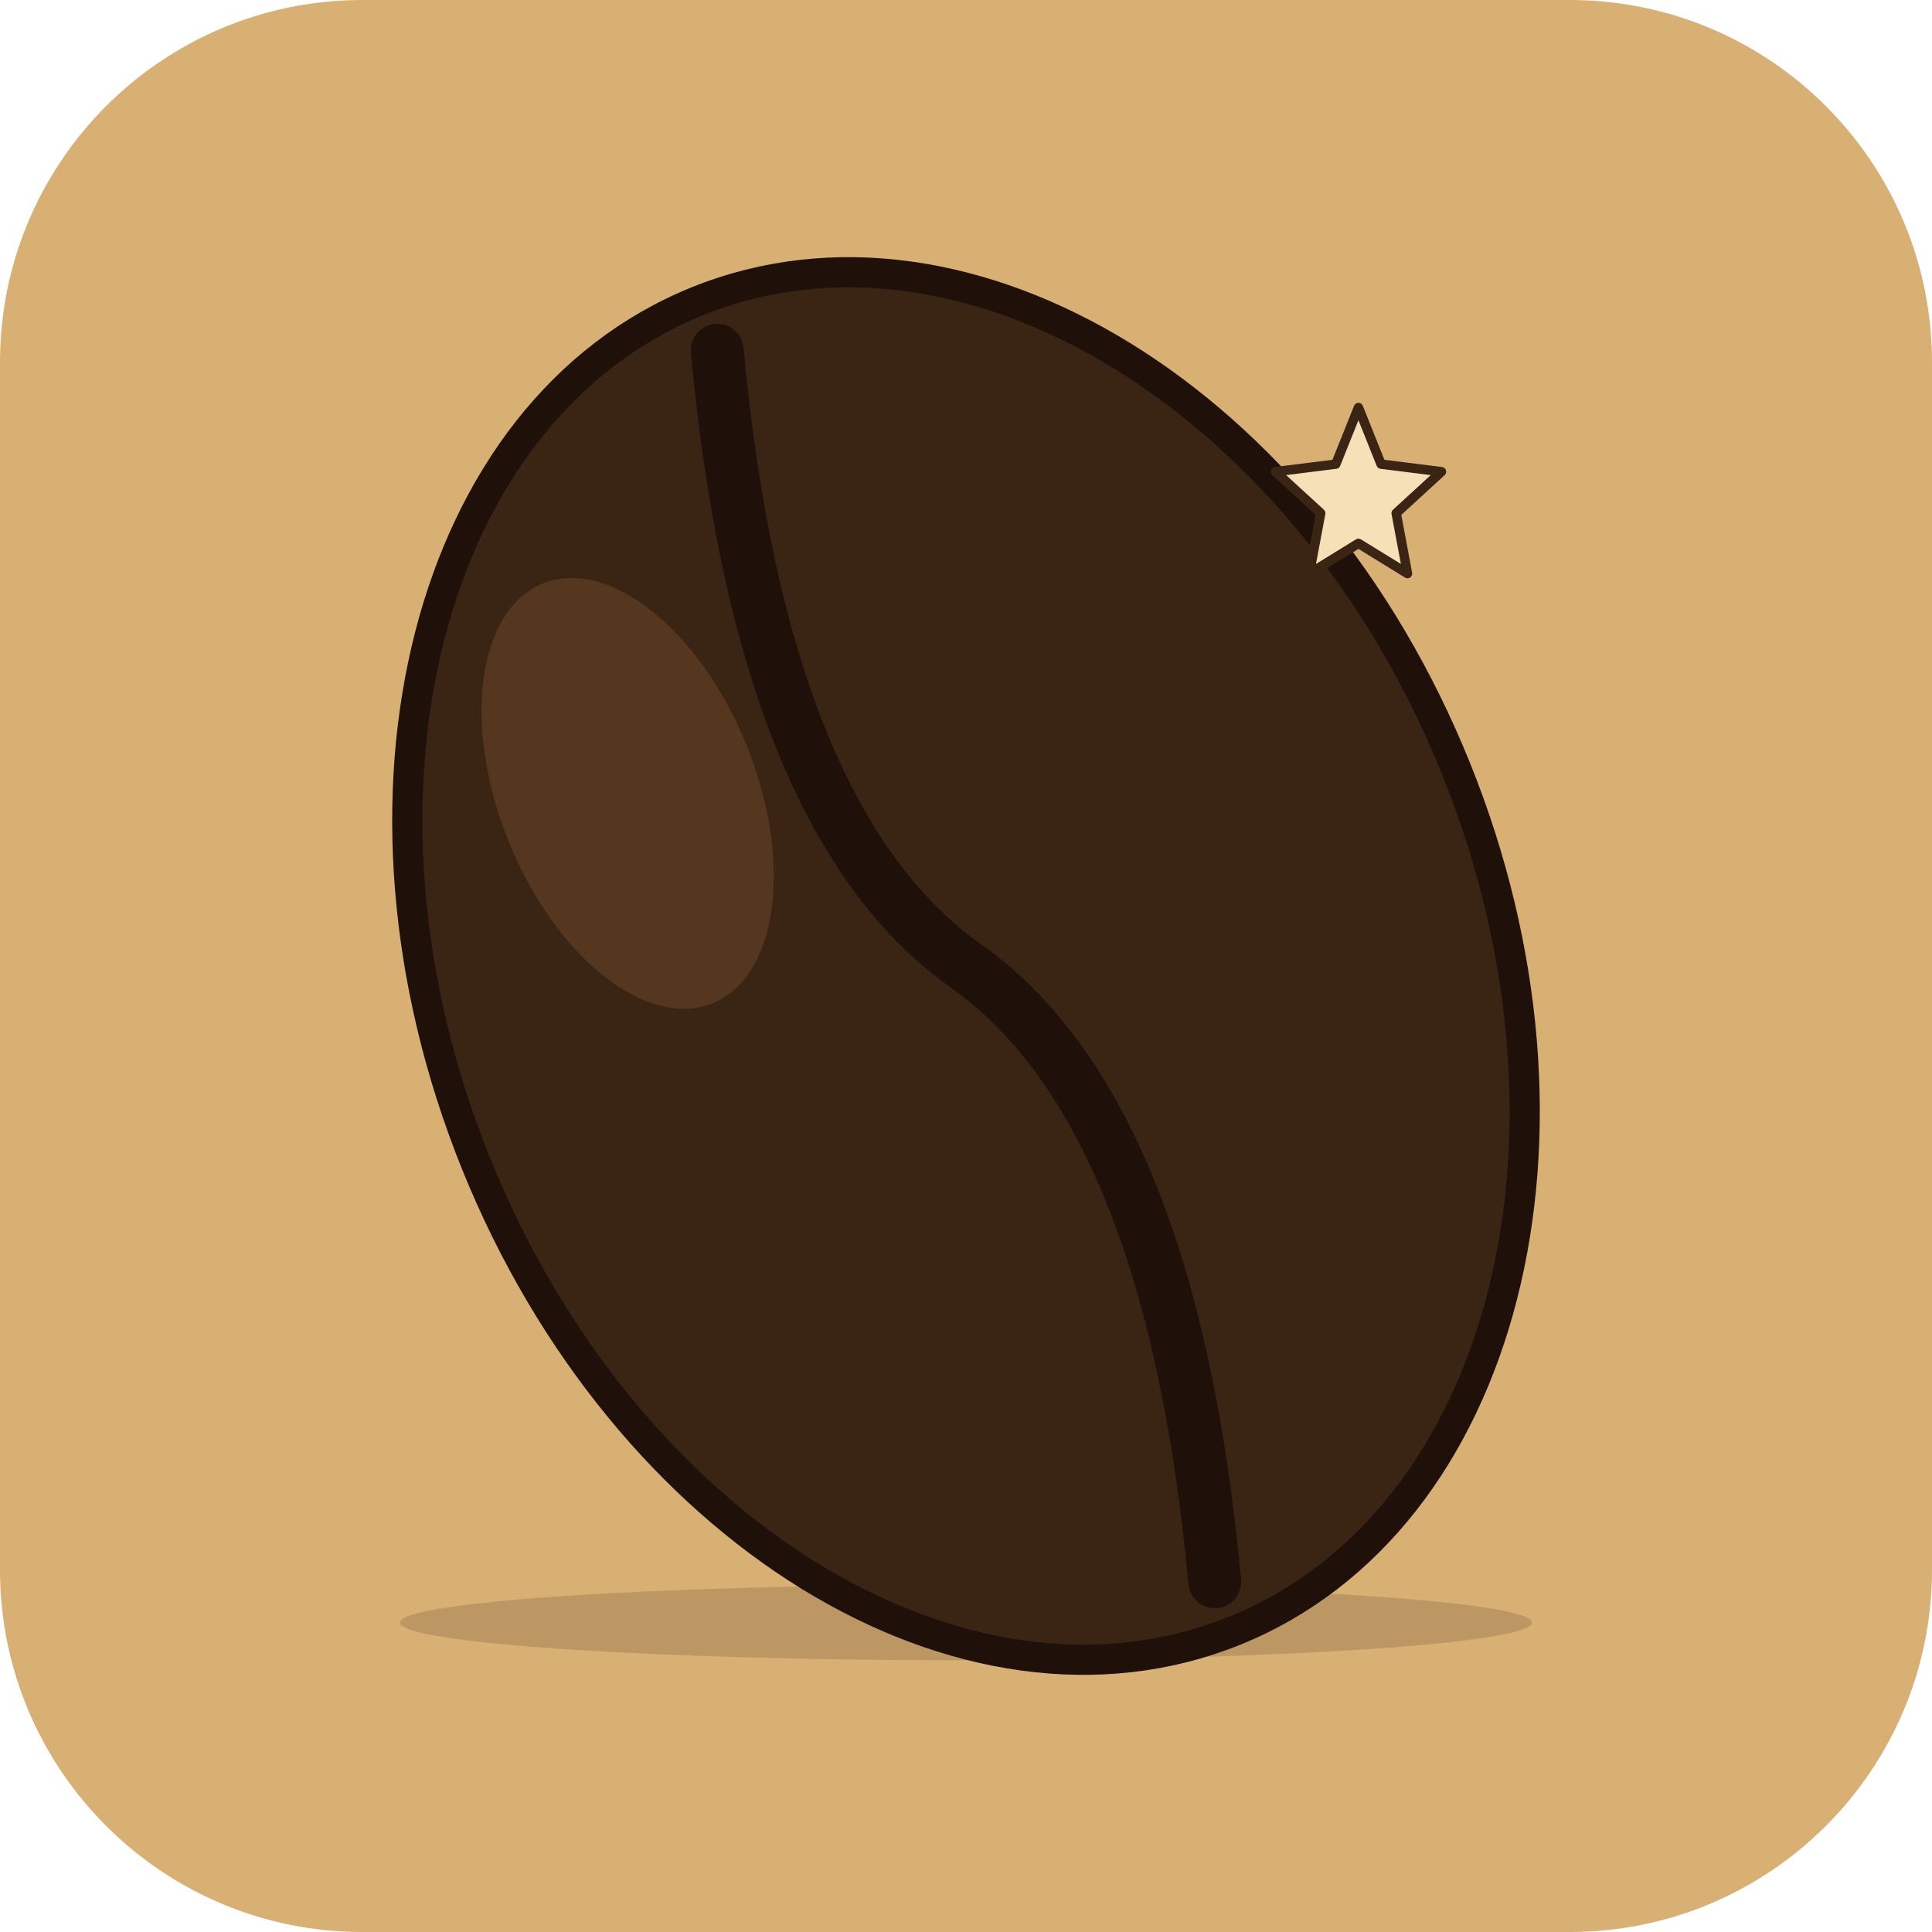
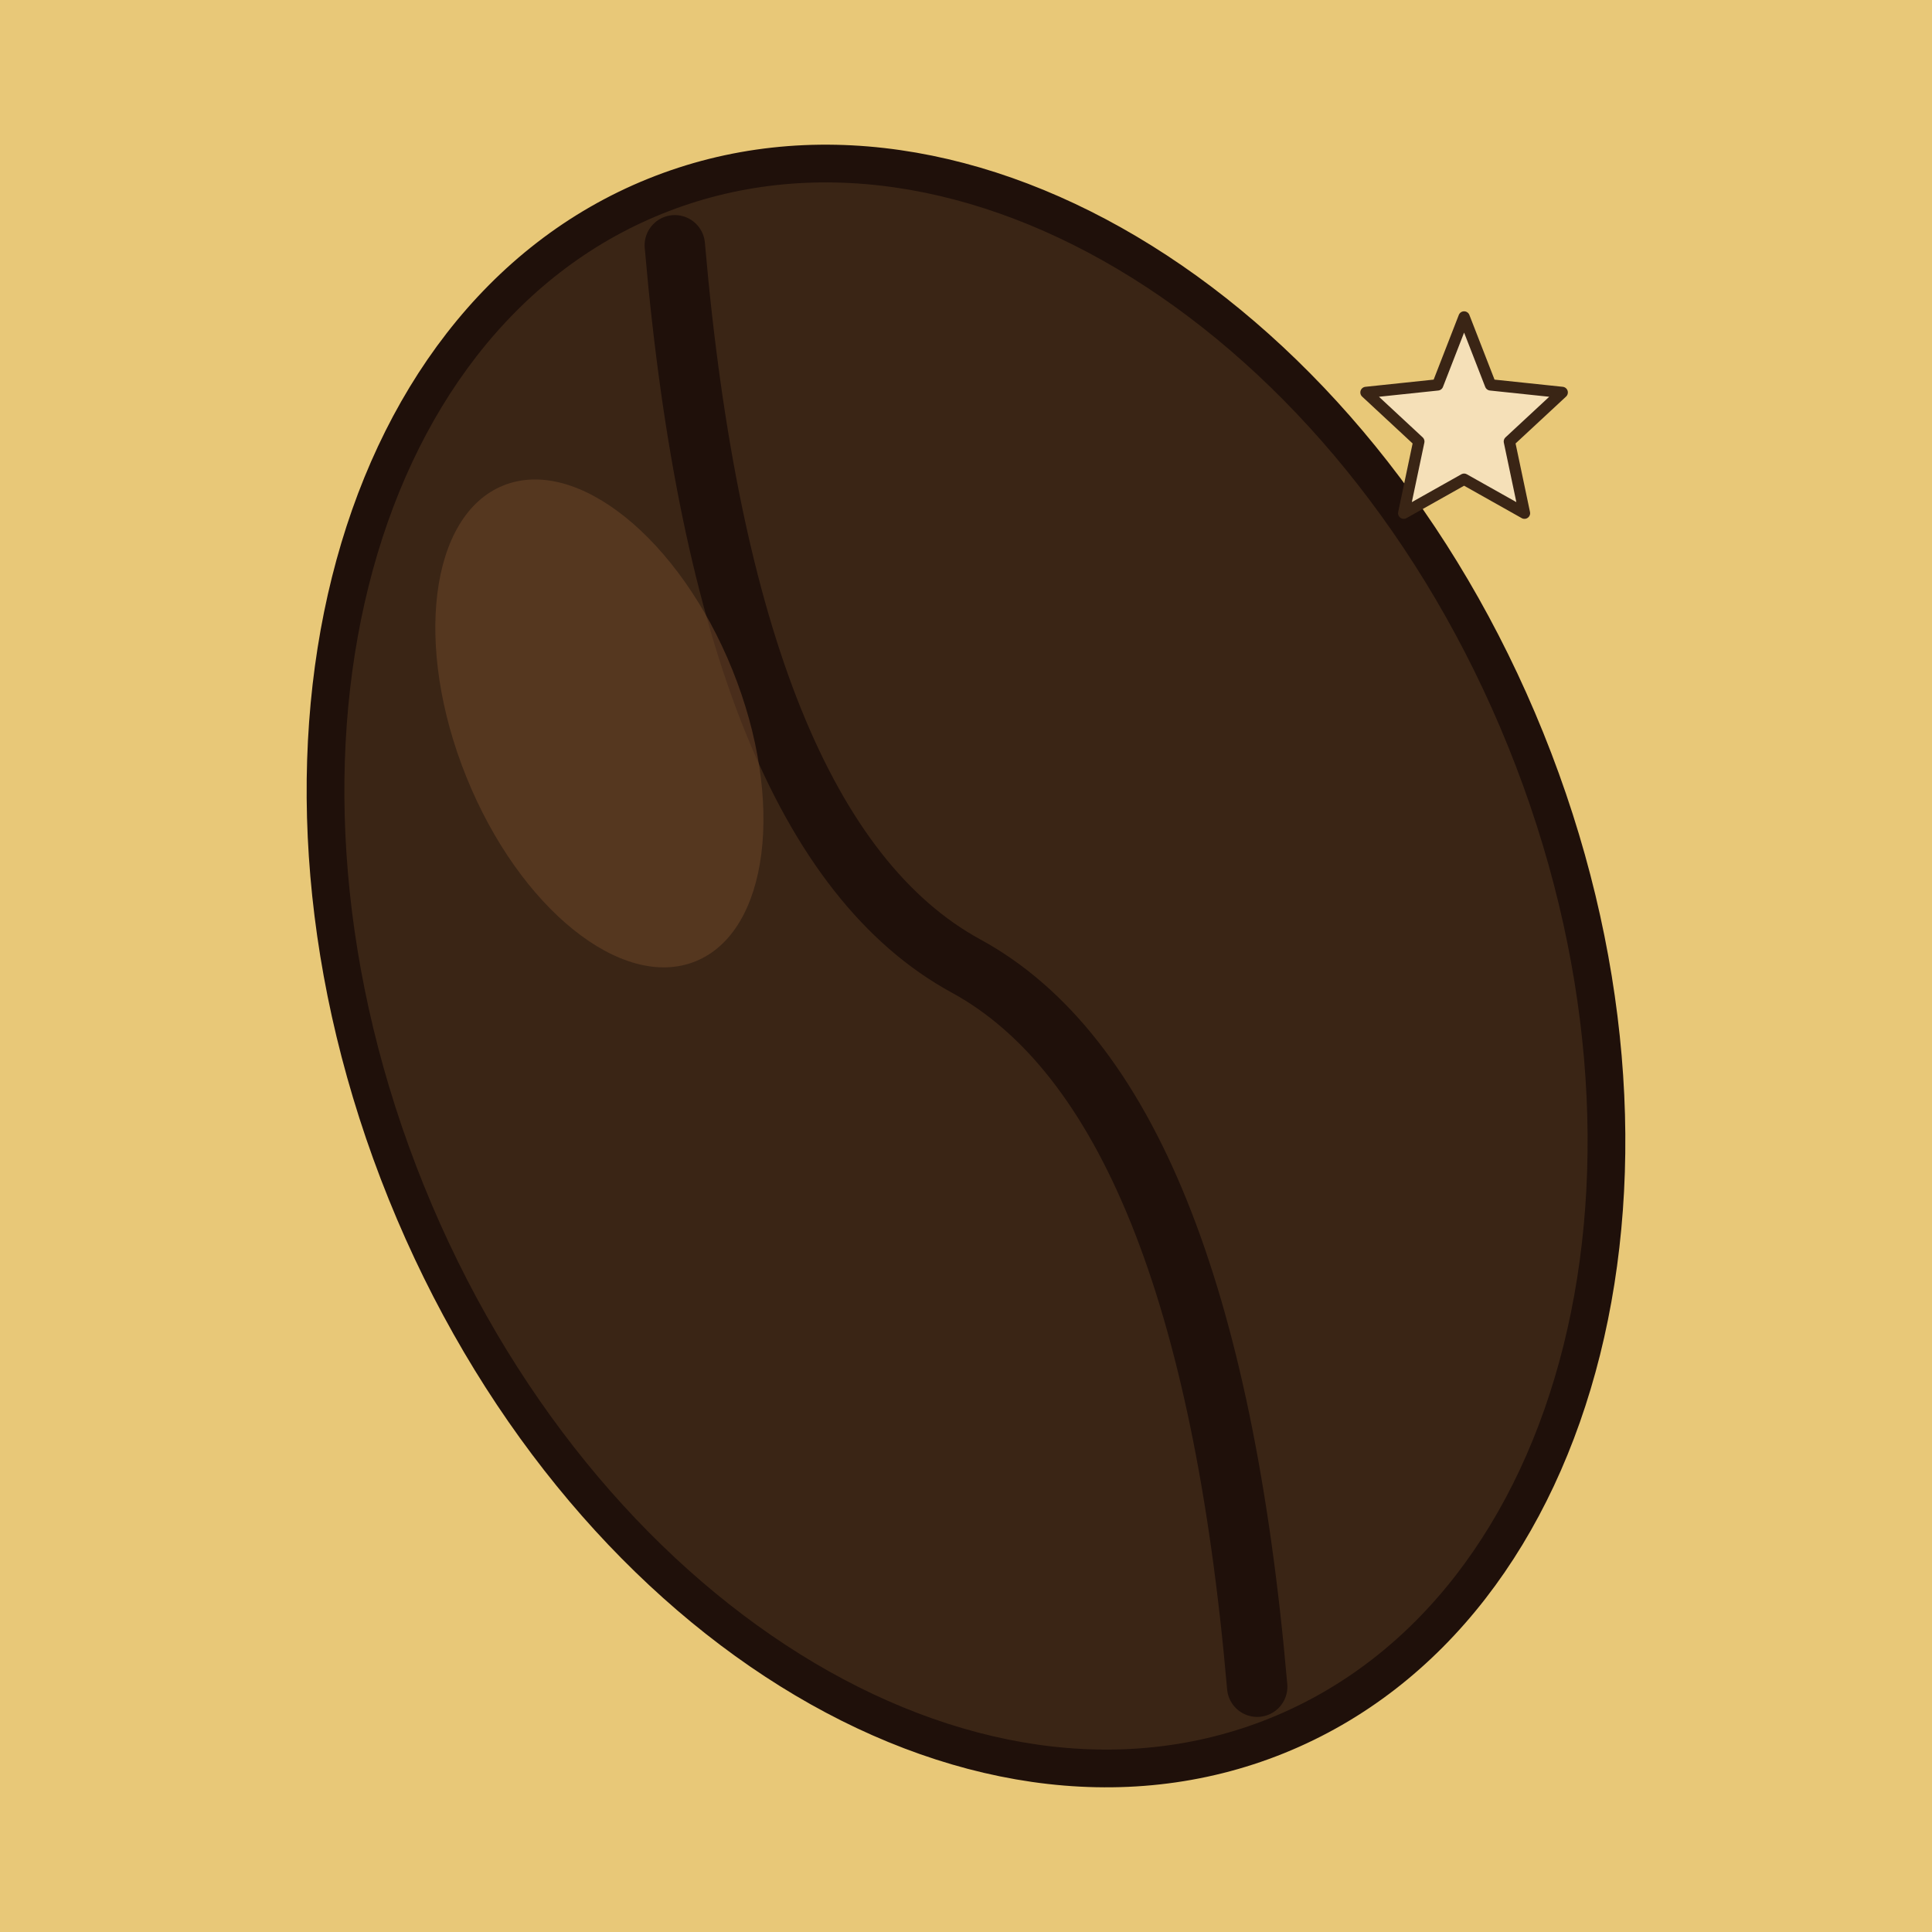
<svg xmlns="http://www.w3.org/2000/svg" viewBox="0 0 512 512">
-   <rect width="512" height="512" rx="96" fill="#d9b074" />
-   <ellipse cx="256" cy="430" rx="150" ry="10" fill="#3a2515" opacity=".18" />
-   <ellipse cx="256" cy="256" rx="140" ry="190" fill="#3a2515" transform="rotate(-22 256 256)" />
-   <ellipse cx="256" cy="256" rx="140" ry="190" fill="none" stroke="#1f100a" stroke-width="8" transform="rotate(-22 256 256)" />
-   <path d="M256 80 Q220 200 256 256 Q292 312 256 432" fill="none" stroke="#1f100a" stroke-width="14" stroke-linecap="round" transform="rotate(-22 256 256)" />
-   <ellipse cx="190" cy="180" rx="34" ry="60" fill="#6b4528" opacity=".55" transform="rotate(-22 256 256)" />
-   <g transform="translate(360 130)">
-     <path d="M0 -22 L6 -7 L22 -5 L10 6 L13 22 L0 14 L-13 22 L-10 6 L-22 -5 L-6 -7 Z" fill="#f5e0b8" stroke="#3a2515" stroke-width="2.5" stroke-linejoin="round" />
+   <rect width="512" height="512" fill="#e8c878" />
+   <g transform="rotate(-22 256 256)">
+     <ellipse cx="256" cy="256" rx="160" ry="220" fill="#3a2515" />
+     <ellipse cx="256" cy="256" rx="160" ry="220" fill="none" stroke="#1f100a" stroke-width="10" />
+     <path d="M256 50 Q210 200 256 256 Q302 312 256 462" fill="none" stroke="#1f100a" stroke-width="16" stroke-linecap="round" />
+     <ellipse cx="190" cy="160" rx="38" ry="68" fill="#6b4528" opacity=".55" />
+   </g>
+   <g transform="translate(388 110)">
+     <path d="M0 -26 L7 -8 L26 -6 L12 7 L16 26 L0 17 L-16 26 L-12 7 L-26 -6 L-7 -8 Z" fill="#f5e0b8" stroke="#3a2515" stroke-width="3" stroke-linejoin="round" />
  </g>
</svg>
